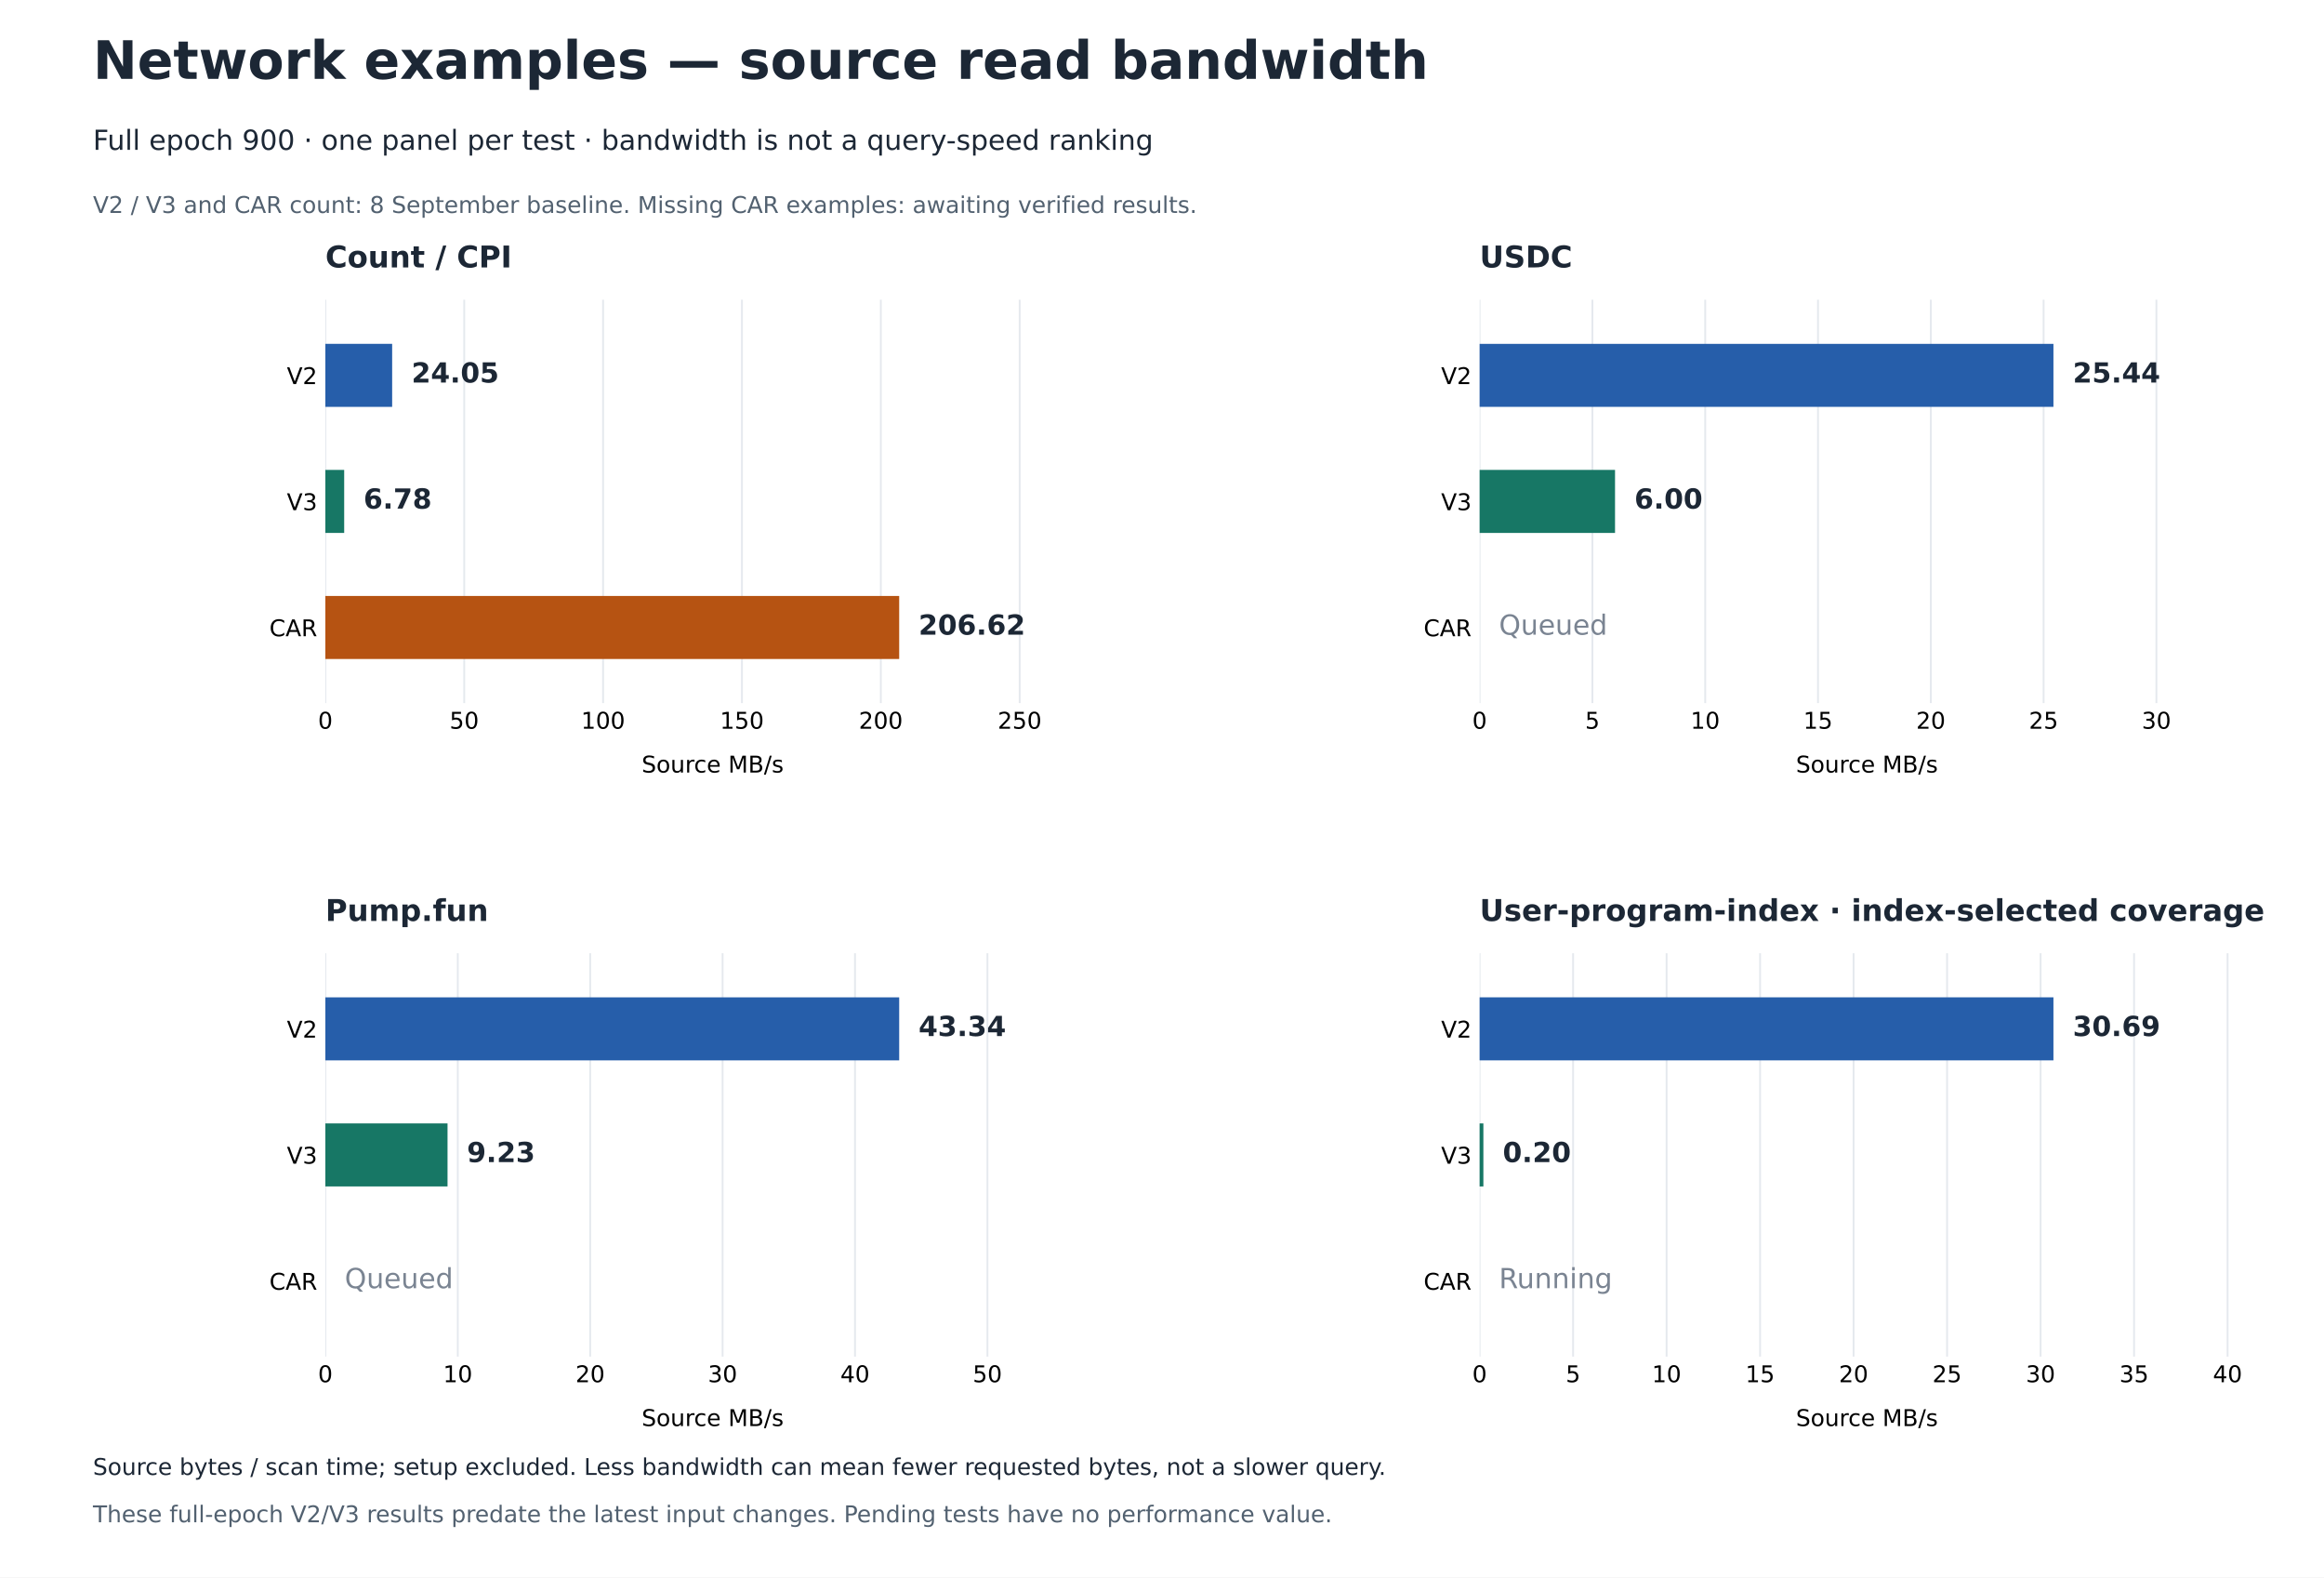
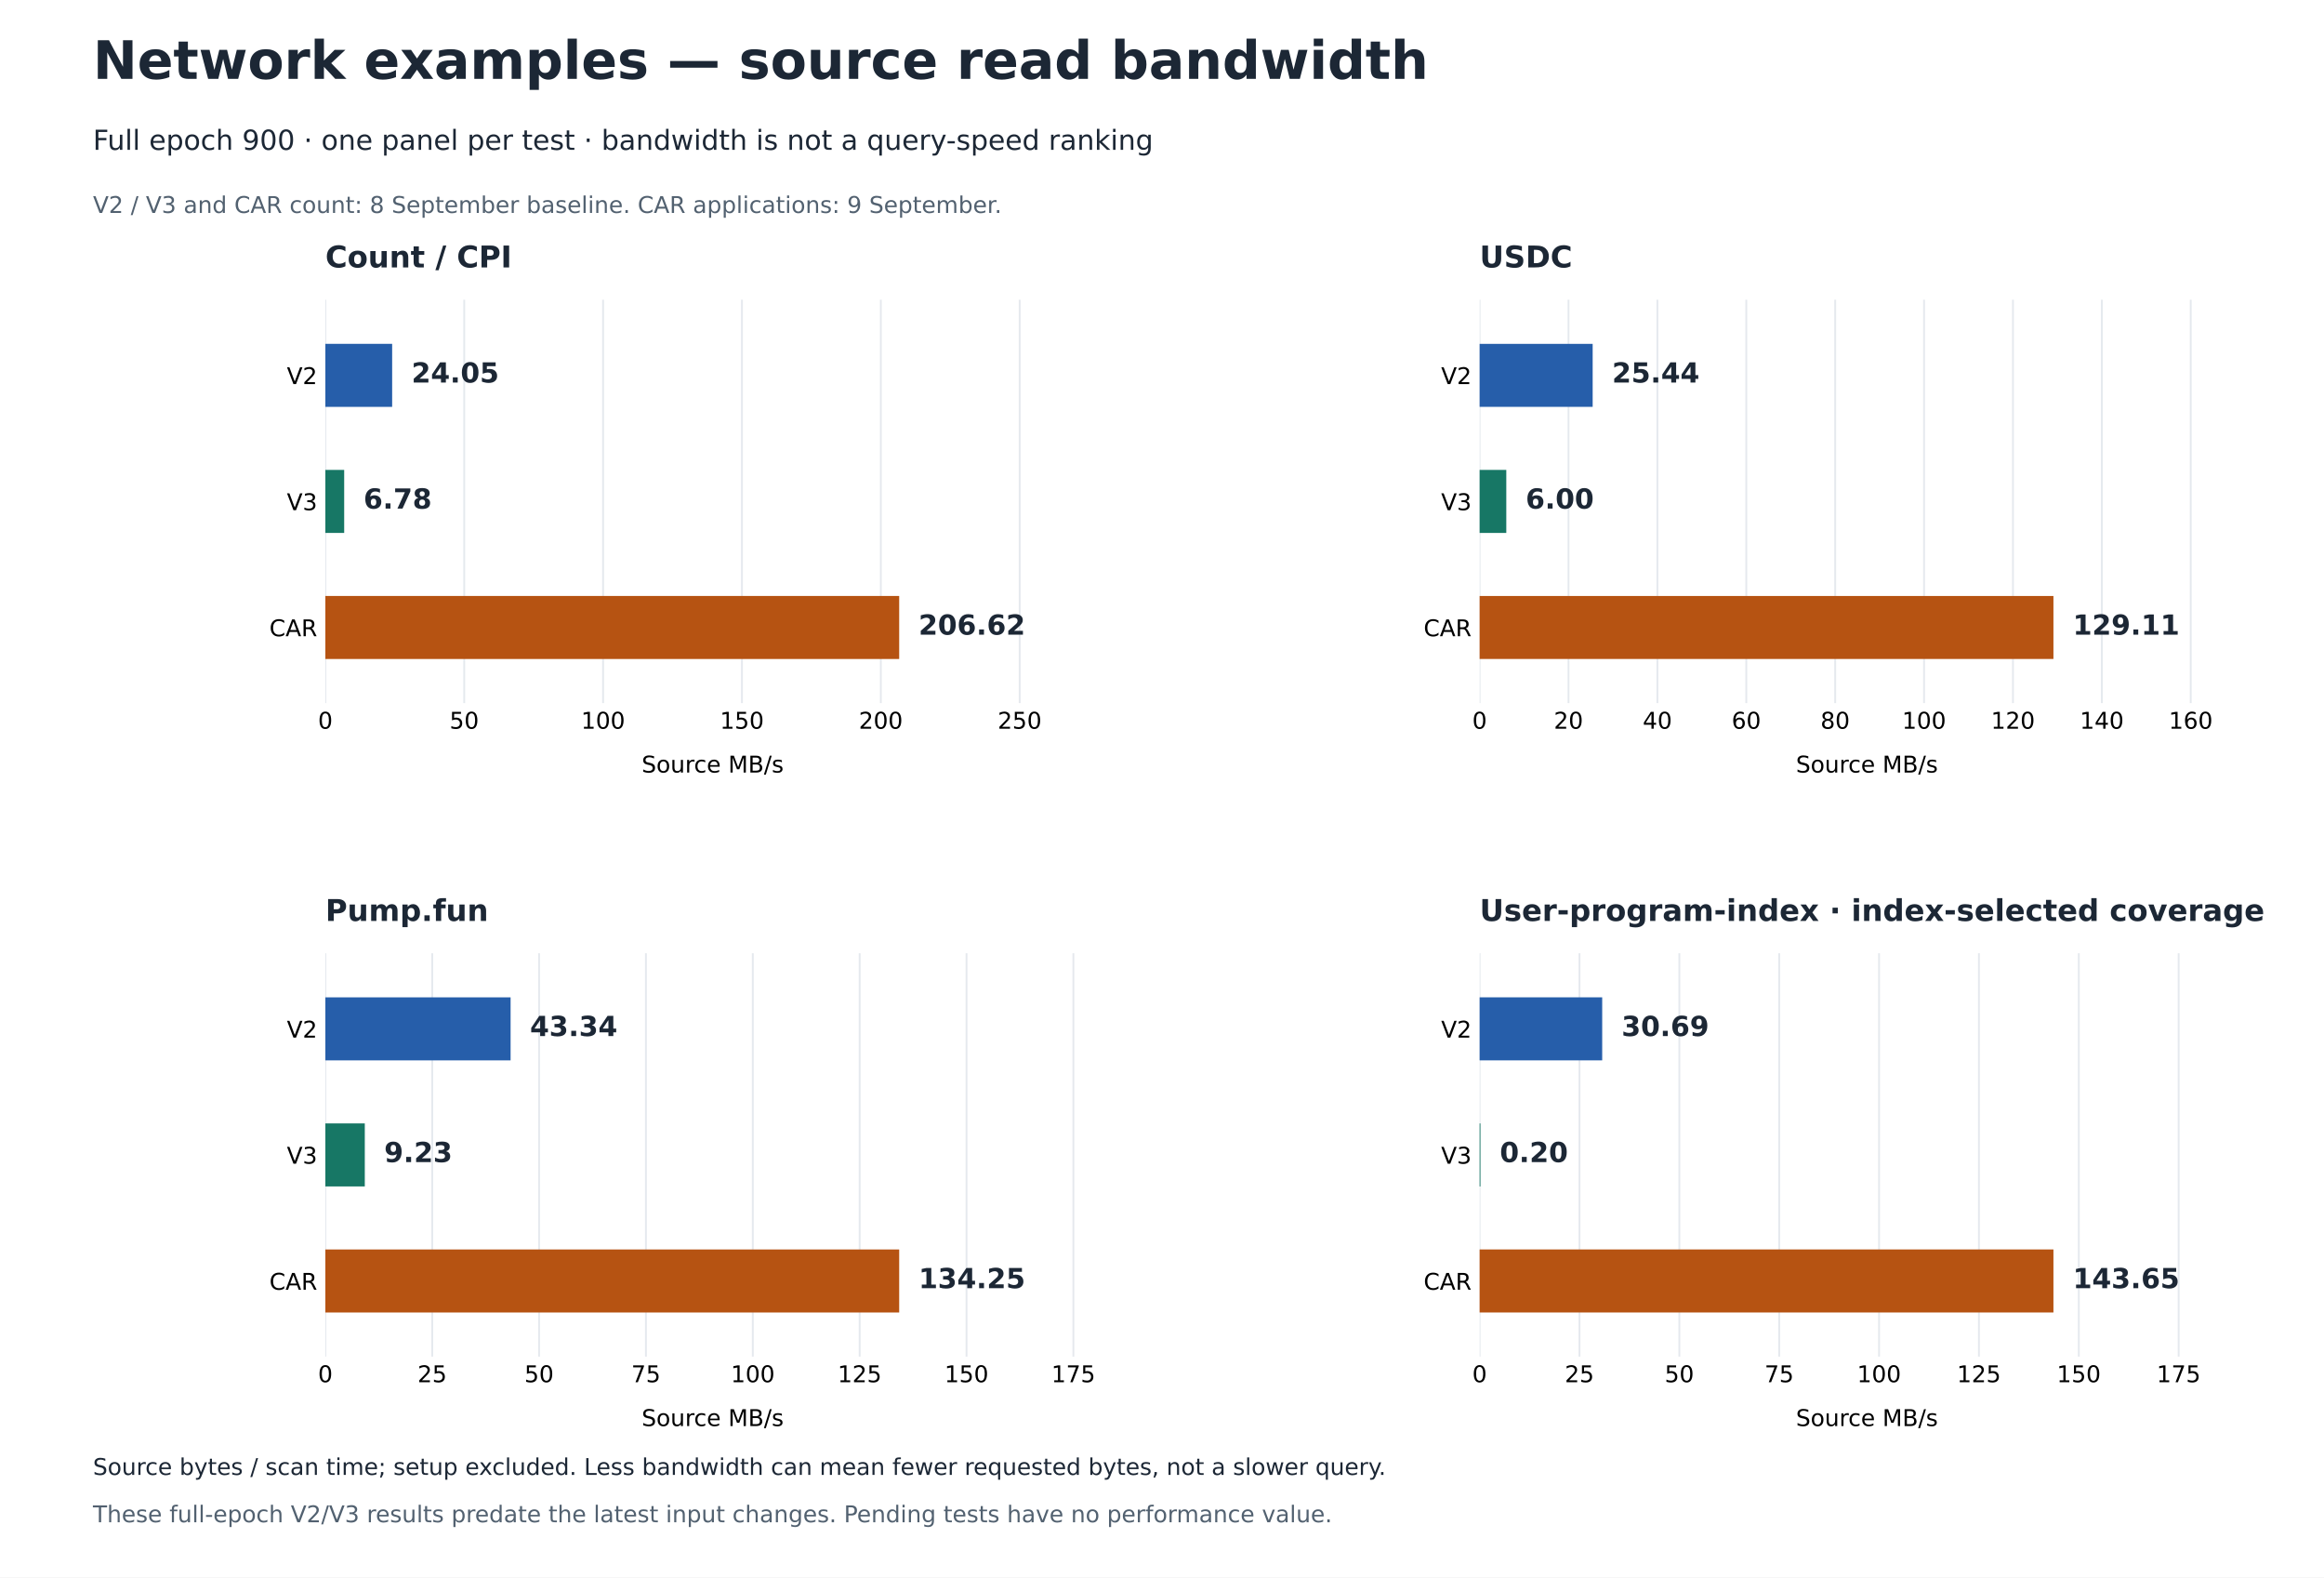
<svg xmlns="http://www.w3.org/2000/svg" width="1008pt" height="684pt" viewBox="0 0 1008 684" version="1.1">
  <defs>
    <style type="text/css">*{stroke-linejoin: round; stroke-linecap: butt}</style>
  </defs>
  <g id="figure_1">
    <g id="patch_1">
      <path d="M 0 684 L 1008 684 L 1008 0 L 0 0 z " style="fill: #ffffff" />
    </g>
    <g id="axes_1">
      <g id="patch_2">
        <path d="M 141.12 304.876 L 477.12 304.876 L 477.12 129.96 L 141.12 129.96 z " style="fill: #ffffff" />
      </g>
      <g id="matplotlib.axis_1">
        <g id="xtick_1">
          <g id="line2d_1">
-             <path d="M 141.12 304.876 L 141.12 129.96 " clip-path="url(#p0c71d92b12)" style="fill: none; stroke: #e5e9ee; stroke-width: 0.8; stroke-linecap: square" />
+             <path d="M 141.12 304.876 L 141.12 129.96 " clip-path="url(#p32c0f74245)" style="fill: none; stroke: #e5e9ee; stroke-width: 0.8; stroke-linecap: square" />
          </g>
          <g id="line2d_2" />
          <g id="text_1">
            <text style="font-size: 10px; font-family: 'DejaVu Sans'; text-anchor: middle" x="141.12" y="315.974" transform="rotate(-0 141.12 315.9737)">0</text>
          </g>
        </g>
        <g id="xtick_2">
          <g id="line2d_3">
-             <path d="M 201.35 304.876 L 201.35 129.96 " clip-path="url(#p0c71d92b12)" style="fill: none; stroke: #e5e9ee; stroke-width: 0.8; stroke-linecap: square" />
+             <path d="M 201.35 304.876 L 201.35 129.96 " clip-path="url(#p32c0f74245)" style="fill: none; stroke: #e5e9ee; stroke-width: 0.8; stroke-linecap: square" />
          </g>
          <g id="line2d_4" />
          <g id="text_2">
            <text style="font-size: 10px; font-family: 'DejaVu Sans'; text-anchor: middle" x="201.35" y="315.974" transform="rotate(-0 201.35 315.9737)">50</text>
          </g>
        </g>
        <g id="xtick_3">
          <g id="line2d_5">
-             <path d="M 261.58 304.876 L 261.58 129.96 " clip-path="url(#p0c71d92b12)" style="fill: none; stroke: #e5e9ee; stroke-width: 0.8; stroke-linecap: square" />
+             <path d="M 261.58 304.876 L 261.58 129.96 " clip-path="url(#p32c0f74245)" style="fill: none; stroke: #e5e9ee; stroke-width: 0.8; stroke-linecap: square" />
          </g>
          <g id="line2d_6" />
          <g id="text_3">
            <text style="font-size: 10px; font-family: 'DejaVu Sans'; text-anchor: middle" x="261.58" y="315.974" transform="rotate(-0 261.5799 315.9737)">100</text>
          </g>
        </g>
        <g id="xtick_4">
          <g id="line2d_7">
-             <path d="M 321.81 304.876 L 321.81 129.96 " clip-path="url(#p0c71d92b12)" style="fill: none; stroke: #e5e9ee; stroke-width: 0.8; stroke-linecap: square" />
+             <path d="M 321.81 304.876 L 321.81 129.96 " clip-path="url(#p32c0f74245)" style="fill: none; stroke: #e5e9ee; stroke-width: 0.8; stroke-linecap: square" />
          </g>
          <g id="line2d_8" />
          <g id="text_4">
            <text style="font-size: 10px; font-family: 'DejaVu Sans'; text-anchor: middle" x="321.81" y="315.974" transform="rotate(-0 321.8099 315.9737)">150</text>
          </g>
        </g>
        <g id="xtick_5">
          <g id="line2d_9">
-             <path d="M 382.04 304.876 L 382.04 129.96 " clip-path="url(#p0c71d92b12)" style="fill: none; stroke: #e5e9ee; stroke-width: 0.8; stroke-linecap: square" />
+             <path d="M 382.04 304.876 L 382.04 129.96 " clip-path="url(#p32c0f74245)" style="fill: none; stroke: #e5e9ee; stroke-width: 0.8; stroke-linecap: square" />
          </g>
          <g id="line2d_10" />
          <g id="text_5">
            <text style="font-size: 10px; font-family: 'DejaVu Sans'; text-anchor: middle" x="382.04" y="315.974" transform="rotate(-0 382.0399 315.9737)">200</text>
          </g>
        </g>
        <g id="xtick_6">
          <g id="line2d_11">
-             <path d="M 442.27 304.876 L 442.27 129.96 " clip-path="url(#p0c71d92b12)" style="fill: none; stroke: #e5e9ee; stroke-width: 0.8; stroke-linecap: square" />
+             <path d="M 442.27 304.876 L 442.27 129.96 " clip-path="url(#p32c0f74245)" style="fill: none; stroke: #e5e9ee; stroke-width: 0.8; stroke-linecap: square" />
          </g>
          <g id="line2d_12" />
          <g id="text_6">
            <text style="font-size: 10px; font-family: 'DejaVu Sans'; text-anchor: middle" x="442.27" y="315.974" transform="rotate(-0 442.2699 315.9737)">250</text>
          </g>
        </g>
        <g id="text_7">
          <text style="font-size: 10px; font-family: 'DejaVu Sans'; text-anchor: middle" x="309.12" y="334.974" transform="rotate(-0 309.12 334.9737)">Source MB/s</text>
        </g>
      </g>
      <g id="matplotlib.axis_2">
        <g id="ytick_1">
          <g id="line2d_13" />
          <g id="text_8">
            <text style="font-size: 10px; font-family: 'DejaVu Sans'; text-anchor: end" x="137.62" y="166.556" transform="rotate(-0 137.62 166.5556)">V2</text>
          </g>
        </g>
        <g id="ytick_2">
          <g id="line2d_14" />
          <g id="text_9">
            <text style="font-size: 10px; font-family: 'DejaVu Sans'; text-anchor: end" x="137.62" y="221.217" transform="rotate(-0 137.62 221.2168)">V3</text>
          </g>
        </g>
        <g id="ytick_3">
          <g id="line2d_15" />
          <g id="text_10">
            <text style="font-size: 10px; font-family: 'DejaVu Sans'; text-anchor: end" x="137.62" y="275.878" transform="rotate(-0 137.62 275.8781)">CAR</text>
          </g>
        </g>
      </g>
      <g id="patch_3">
-         <path d="M 141.12 149.091 L 170.092 149.091 L 170.092 176.422 L 141.12 176.422 z " clip-path="url(#p0c71d92b12)" style="fill: #265eaa" />
+         <path d="M 141.12 149.091 L 170.092 149.091 L 170.092 176.422 L 141.12 176.422 z " clip-path="url(#p32c0f74245)" style="fill: #265eaa" />
      </g>
      <g id="patch_4">
-         <path d="M 141.12 203.753 L 149.285 203.753 L 149.285 231.083 L 141.12 231.083 z " clip-path="url(#p0c71d92b12)" style="fill: #177765" />
+         <path d="M 141.12 203.753 L 149.285 203.753 L 149.285 231.083 L 141.12 231.083 z " clip-path="url(#p32c0f74245)" style="fill: #177765" />
      </g>
      <g id="patch_5">
-         <path d="M 141.12 258.414 L 390.009 258.414 L 390.009 285.745 L 141.12 285.745 z " clip-path="url(#p0c71d92b12)" style="fill: #b65312" />
+         <path d="M 141.12 258.414 L 390.009 258.414 L 390.009 285.745 L 141.12 285.745 z " clip-path="url(#p32c0f74245)" style="fill: #b65312" />
      </g>
      <g id="text_11">
        <text style="font-weight: 700; font-size: 12px; font-family: 'DejaVu Sans'; text-anchor: start; fill: #1c2735" x="178.492" y="165.874" transform="rotate(-0 178.4918 165.8739)">24.05</text>
      </g>
      <g id="text_12">
        <text style="font-weight: 700; font-size: 12px; font-family: 'DejaVu Sans'; text-anchor: start; fill: #1c2735" x="157.685" y="220.535" transform="rotate(-0 157.6852 220.5352)">6.78</text>
      </g>
      <g id="text_13">
        <text style="font-weight: 700; font-size: 12px; font-family: 'DejaVu Sans'; text-anchor: start; fill: #1c2735" x="398.409" y="275.196" transform="rotate(-0 398.4089 275.1965)">206.62</text>
      </g>
      <g id="text_14">
        <text style="font-weight: 700; font-size: 13px; font-family: 'DejaVu Sans'; text-anchor: start; fill: #1c2735" x="141.12" y="115.96" transform="rotate(-0 141.12 115.96)">Count / CPI</text>
      </g>
    </g>
    <g id="axes_2">
      <g id="patch_6">
        <path d="M 641.76 304.876 L 977.76 304.876 L 977.76 129.96 L 641.76 129.96 z " style="fill: #ffffff" />
      </g>
      <g id="matplotlib.axis_3">
        <g id="xtick_7">
          <g id="line2d_16">
-             <path d="M 641.76 304.876 L 641.76 129.96 " clip-path="url(#pfc1b22f79a)" style="fill: none; stroke: #e5e9ee; stroke-width: 0.8; stroke-linecap: square" />
+             <path d="M 641.76 304.876 L 641.76 129.96 " clip-path="url(#p46b7b8fb9c)" style="fill: none; stroke: #e5e9ee; stroke-width: 0.8; stroke-linecap: square" />
          </g>
          <g id="line2d_17" />
          <g id="text_15">
            <text style="font-size: 10px; font-family: 'DejaVu Sans'; text-anchor: middle" x="641.76" y="315.974" transform="rotate(-0 641.76 315.9737)">0</text>
          </g>
        </g>
        <g id="xtick_8">
          <g id="line2d_18">
-             <path d="M 690.685 304.876 L 690.685 129.96 " clip-path="url(#pfc1b22f79a)" style="fill: none; stroke: #e5e9ee; stroke-width: 0.8; stroke-linecap: square" />
+             <path d="M 680.315 304.876 L 680.315 129.96 " clip-path="url(#p46b7b8fb9c)" style="fill: none; stroke: #e5e9ee; stroke-width: 0.8; stroke-linecap: square" />
          </g>
          <g id="line2d_19" />
          <g id="text_16">
-             <text style="font-size: 10px; font-family: 'DejaVu Sans'; text-anchor: middle" x="690.685" y="315.974" transform="rotate(-0 690.6847 315.9737)">5</text>
+             <text style="font-size: 10px; font-family: 'DejaVu Sans'; text-anchor: middle" x="680.315" y="315.974" transform="rotate(-0 680.3149 315.9737)">20</text>
          </g>
        </g>
        <g id="xtick_9">
          <g id="line2d_20">
-             <path d="M 739.609 304.876 L 739.609 129.96 " clip-path="url(#pfc1b22f79a)" style="fill: none; stroke: #e5e9ee; stroke-width: 0.8; stroke-linecap: square" />
+             <path d="M 718.87 304.876 L 718.87 129.96 " clip-path="url(#p46b7b8fb9c)" style="fill: none; stroke: #e5e9ee; stroke-width: 0.8; stroke-linecap: square" />
          </g>
          <g id="line2d_21" />
          <g id="text_17">
-             <text style="font-size: 10px; font-family: 'DejaVu Sans'; text-anchor: middle" x="739.609" y="315.974" transform="rotate(-0 739.6094 315.9737)">10</text>
+             <text style="font-size: 10px; font-family: 'DejaVu Sans'; text-anchor: middle" x="718.87" y="315.974" transform="rotate(-0 718.8699 315.9737)">40</text>
          </g>
        </g>
        <g id="xtick_10">
          <g id="line2d_22">
-             <path d="M 788.534 304.876 L 788.534 129.96 " clip-path="url(#pfc1b22f79a)" style="fill: none; stroke: #e5e9ee; stroke-width: 0.8; stroke-linecap: square" />
+             <path d="M 757.425 304.876 L 757.425 129.96 " clip-path="url(#p46b7b8fb9c)" style="fill: none; stroke: #e5e9ee; stroke-width: 0.8; stroke-linecap: square" />
          </g>
          <g id="line2d_23" />
          <g id="text_18">
-             <text style="font-size: 10px; font-family: 'DejaVu Sans'; text-anchor: middle" x="788.534" y="315.974" transform="rotate(-0 788.5341 315.9737)">15</text>
+             <text style="font-size: 10px; font-family: 'DejaVu Sans'; text-anchor: middle" x="757.425" y="315.974" transform="rotate(-0 757.4248 315.9737)">60</text>
          </g>
        </g>
        <g id="xtick_11">
          <g id="line2d_24">
-             <path d="M 837.459 304.876 L 837.459 129.96 " clip-path="url(#pfc1b22f79a)" style="fill: none; stroke: #e5e9ee; stroke-width: 0.8; stroke-linecap: square" />
+             <path d="M 795.98 304.876 L 795.98 129.96 " clip-path="url(#p46b7b8fb9c)" style="fill: none; stroke: #e5e9ee; stroke-width: 0.8; stroke-linecap: square" />
          </g>
          <g id="line2d_25" />
          <g id="text_19">
-             <text style="font-size: 10px; font-family: 'DejaVu Sans'; text-anchor: middle" x="837.459" y="315.974" transform="rotate(-0 837.4588 315.9737)">20</text>
+             <text style="font-size: 10px; font-family: 'DejaVu Sans'; text-anchor: middle" x="795.98" y="315.974" transform="rotate(-0 795.9798 315.9737)">80</text>
          </g>
        </g>
        <g id="xtick_12">
          <g id="line2d_26">
-             <path d="M 886.383 304.876 L 886.383 129.96 " clip-path="url(#pfc1b22f79a)" style="fill: none; stroke: #e5e9ee; stroke-width: 0.8; stroke-linecap: square" />
+             <path d="M 834.535 304.876 L 834.535 129.96 " clip-path="url(#p46b7b8fb9c)" style="fill: none; stroke: #e5e9ee; stroke-width: 0.8; stroke-linecap: square" />
          </g>
          <g id="line2d_27" />
          <g id="text_20">
-             <text style="font-size: 10px; font-family: 'DejaVu Sans'; text-anchor: middle" x="886.383" y="315.974" transform="rotate(-0 886.3834 315.9737)">25</text>
+             <text style="font-size: 10px; font-family: 'DejaVu Sans'; text-anchor: middle" x="834.535" y="315.974" transform="rotate(-0 834.5347 315.9737)">100</text>
          </g>
        </g>
        <g id="xtick_13">
          <g id="line2d_28">
-             <path d="M 935.308 304.876 L 935.308 129.96 " clip-path="url(#pfc1b22f79a)" style="fill: none; stroke: #e5e9ee; stroke-width: 0.8; stroke-linecap: square" />
+             <path d="M 873.09 304.876 L 873.09 129.96 " clip-path="url(#p46b7b8fb9c)" style="fill: none; stroke: #e5e9ee; stroke-width: 0.8; stroke-linecap: square" />
          </g>
          <g id="line2d_29" />
          <g id="text_21">
-             <text style="font-size: 10px; font-family: 'DejaVu Sans'; text-anchor: middle" x="935.308" y="315.974" transform="rotate(-0 935.3081 315.9737)">30</text>
-           </g>
-         </g>
-         <g id="text_22">
+             <text style="font-size: 10px; font-family: 'DejaVu Sans'; text-anchor: middle" x="873.09" y="315.974" transform="rotate(-0 873.0897 315.9737)">120</text>
+           </g>
+         </g>
+         <g id="xtick_14">
+           <g id="line2d_30">
+             <path d="M 911.645 304.876 L 911.645 129.96 " clip-path="url(#p46b7b8fb9c)" style="fill: none; stroke: #e5e9ee; stroke-width: 0.8; stroke-linecap: square" />
+           </g>
+           <g id="line2d_31" />
+           <g id="text_22">
+             <text style="font-size: 10px; font-family: 'DejaVu Sans'; text-anchor: middle" x="911.645" y="315.974" transform="rotate(-0 911.6446 315.9737)">140</text>
+           </g>
+         </g>
+         <g id="xtick_15">
+           <g id="line2d_32">
+             <path d="M 950.2 304.876 L 950.2 129.96 " clip-path="url(#p46b7b8fb9c)" style="fill: none; stroke: #e5e9ee; stroke-width: 0.8; stroke-linecap: square" />
+           </g>
+           <g id="line2d_33" />
+           <g id="text_23">
+             <text style="font-size: 10px; font-family: 'DejaVu Sans'; text-anchor: middle" x="950.2" y="315.974" transform="rotate(-0 950.1995 315.9737)">160</text>
+           </g>
+         </g>
+         <g id="text_24">
          <text style="font-size: 10px; font-family: 'DejaVu Sans'; text-anchor: middle" x="809.76" y="334.974" transform="rotate(-0 809.76 334.9737)">Source MB/s</text>
        </g>
      </g>
      <g id="matplotlib.axis_4">
        <g id="ytick_4">
-           <g id="line2d_30" />
-           <g id="text_23">
+           <g id="line2d_34" />
+           <g id="text_25">
            <text style="font-size: 10px; font-family: 'DejaVu Sans'; text-anchor: end" x="638.26" y="166.556" transform="rotate(-0 638.26 166.5556)">V2</text>
          </g>
        </g>
        <g id="ytick_5">
-           <g id="line2d_31" />
-           <g id="text_24">
+           <g id="line2d_35" />
+           <g id="text_26">
            <text style="font-size: 10px; font-family: 'DejaVu Sans'; text-anchor: end" x="638.26" y="221.217" transform="rotate(-0 638.26 221.2168)">V3</text>
          </g>
        </g>
        <g id="ytick_6">
-           <g id="line2d_32" />
-           <g id="text_25">
+           <g id="line2d_36" />
+           <g id="text_27">
            <text style="font-size: 10px; font-family: 'DejaVu Sans'; text-anchor: end" x="638.26" y="275.878" transform="rotate(-0 638.26 275.8781)">CAR</text>
          </g>
        </g>
      </g>
      <g id="patch_7">
-         <path d="M 641.76 149.091 L 890.649 149.091 L 890.649 176.422 L 641.76 176.422 z " clip-path="url(#pfc1b22f79a)" style="fill: #265eaa" />
+         <path d="M 641.76 149.091 L 690.794 149.091 L 690.794 176.422 L 641.76 176.422 z " clip-path="url(#p46b7b8fb9c)" style="fill: #265eaa" />
      </g>
      <g id="patch_8">
-         <path d="M 641.76 203.753 L 700.495 203.753 L 700.495 231.083 L 641.76 231.083 z " clip-path="url(#pfc1b22f79a)" style="fill: #177765" />
-       </g>
-       <g id="text_26">
-         <text style="font-weight: 700; font-size: 12px; font-family: 'DejaVu Sans'; text-anchor: start; fill: #1c2735" x="899.049" y="165.874" transform="rotate(-0 899.0489 165.8739)">25.44</text>
-       </g>
-       <g id="text_27">
-         <text style="font-weight: 700; font-size: 12px; font-family: 'DejaVu Sans'; text-anchor: start; fill: #1c2735" x="708.895" y="220.535" transform="rotate(-0 708.895 220.5352)">6.00</text>
+         <path d="M 641.76 203.753 L 653.331 203.753 L 653.331 231.083 L 641.76 231.083 z " clip-path="url(#p46b7b8fb9c)" style="fill: #177765" />
+       </g>
+       <g id="patch_9">
+         <path d="M 641.76 258.414 L 890.649 258.414 L 890.649 285.745 L 641.76 285.745 z " clip-path="url(#p46b7b8fb9c)" style="fill: #b65312" />
      </g>
      <g id="text_28">
-         <text style="font-size: 12px; font-family: 'DejaVu Sans'; text-anchor: start; fill: #7a8492" x="650.16" y="275.197" transform="rotate(-0 650.16 275.1969)">Queued</text>
+         <text style="font-weight: 700; font-size: 12px; font-family: 'DejaVu Sans'; text-anchor: start; fill: #1c2735" x="699.194" y="165.874" transform="rotate(-0 699.194 165.8739)">25.44</text>
      </g>
      <g id="text_29">
+         <text style="font-weight: 700; font-size: 12px; font-family: 'DejaVu Sans'; text-anchor: start; fill: #1c2735" x="661.731" y="220.535" transform="rotate(-0 661.7315 220.5352)">6.00</text>
+       </g>
+       <g id="text_30">
+         <text style="font-weight: 700; font-size: 12px; font-family: 'DejaVu Sans'; text-anchor: start; fill: #1c2735" x="899.049" y="275.196" transform="rotate(-0 899.0489 275.1965)">129.11</text>
+       </g>
+       <g id="text_31">
        <text style="font-weight: 700; font-size: 13px; font-family: 'DejaVu Sans'; text-anchor: start; fill: #1c2735" x="641.76" y="115.96" transform="rotate(-0 641.76 115.96)">USDC</text>
      </g>
    </g>
    <g id="axes_3">
-       <g id="patch_9">
+       <g id="patch_10">
        <path d="M 141.12 588.24 L 477.12 588.24 L 477.12 413.324 L 141.12 413.324 z " style="fill: #ffffff" />
      </g>
      <g id="matplotlib.axis_5">
-         <g id="xtick_14">
-           <g id="line2d_33">
-             <path d="M 141.12 588.24 L 141.12 413.324 " clip-path="url(#p91bb1b1f4f)" style="fill: none; stroke: #e5e9ee; stroke-width: 0.8; stroke-linecap: square" />
-           </g>
-           <g id="line2d_34" />
-           <g id="text_30">
-             <text style="font-size: 10px; font-family: 'DejaVu Sans'; text-anchor: middle" x="141.12" y="599.338" transform="rotate(-0 141.12 599.3377)">0</text>
-           </g>
-         </g>
-         <g id="xtick_15">
-           <g id="line2d_35">
-             <path d="M 198.552 588.24 L 198.552 413.324 " clip-path="url(#p91bb1b1f4f)" style="fill: none; stroke: #e5e9ee; stroke-width: 0.8; stroke-linecap: square" />
-           </g>
-           <g id="line2d_36" />
-           <g id="text_31">
-             <text style="font-size: 10px; font-family: 'DejaVu Sans'; text-anchor: middle" x="198.552" y="599.338" transform="rotate(-0 198.5524 599.3377)">10</text>
-           </g>
-         </g>
        <g id="xtick_16">
          <g id="line2d_37">
-             <path d="M 255.985 588.24 L 255.985 413.324 " clip-path="url(#p91bb1b1f4f)" style="fill: none; stroke: #e5e9ee; stroke-width: 0.8; stroke-linecap: square" />
+             <path d="M 141.12 588.24 L 141.12 413.324 " clip-path="url(#p53b8bf6f06)" style="fill: none; stroke: #e5e9ee; stroke-width: 0.8; stroke-linecap: square" />
          </g>
          <g id="line2d_38" />
          <g id="text_32">
-             <text style="font-size: 10px; font-family: 'DejaVu Sans'; text-anchor: middle" x="255.985" y="599.338" transform="rotate(-0 255.9848 599.3377)">20</text>
+             <text style="font-size: 10px; font-family: 'DejaVu Sans'; text-anchor: middle" x="141.12" y="599.338" transform="rotate(-0 141.12 599.3377)">0</text>
          </g>
        </g>
        <g id="xtick_17">
          <g id="line2d_39">
-             <path d="M 313.417 588.24 L 313.417 413.324 " clip-path="url(#p91bb1b1f4f)" style="fill: none; stroke: #e5e9ee; stroke-width: 0.8; stroke-linecap: square" />
+             <path d="M 187.469 588.24 L 187.469 413.324 " clip-path="url(#p53b8bf6f06)" style="fill: none; stroke: #e5e9ee; stroke-width: 0.8; stroke-linecap: square" />
          </g>
          <g id="line2d_40" />
          <g id="text_33">
-             <text style="font-size: 10px; font-family: 'DejaVu Sans'; text-anchor: middle" x="313.417" y="599.338" transform="rotate(-0 313.4172 599.3377)">30</text>
+             <text style="font-size: 10px; font-family: 'DejaVu Sans'; text-anchor: middle" x="187.469" y="599.338" transform="rotate(-0 187.4691 599.3377)">25</text>
          </g>
        </g>
        <g id="xtick_18">
          <g id="line2d_41">
-             <path d="M 370.85 588.24 L 370.85 413.324 " clip-path="url(#p91bb1b1f4f)" style="fill: none; stroke: #e5e9ee; stroke-width: 0.8; stroke-linecap: square" />
+             <path d="M 233.818 588.24 L 233.818 413.324 " clip-path="url(#p53b8bf6f06)" style="fill: none; stroke: #e5e9ee; stroke-width: 0.8; stroke-linecap: square" />
          </g>
          <g id="line2d_42" />
          <g id="text_34">
-             <text style="font-size: 10px; font-family: 'DejaVu Sans'; text-anchor: middle" x="370.85" y="599.338" transform="rotate(-0 370.8495 599.3377)">40</text>
+             <text style="font-size: 10px; font-family: 'DejaVu Sans'; text-anchor: middle" x="233.818" y="599.338" transform="rotate(-0 233.8181 599.3377)">50</text>
          </g>
        </g>
        <g id="xtick_19">
          <g id="line2d_43">
-             <path d="M 428.282 588.24 L 428.282 413.324 " clip-path="url(#p91bb1b1f4f)" style="fill: none; stroke: #e5e9ee; stroke-width: 0.8; stroke-linecap: square" />
+             <path d="M 280.167 588.24 L 280.167 413.324 " clip-path="url(#p53b8bf6f06)" style="fill: none; stroke: #e5e9ee; stroke-width: 0.8; stroke-linecap: square" />
          </g>
          <g id="line2d_44" />
          <g id="text_35">
-             <text style="font-size: 10px; font-family: 'DejaVu Sans'; text-anchor: middle" x="428.282" y="599.338" transform="rotate(-0 428.2819 599.3377)">50</text>
-           </g>
-         </g>
-         <g id="text_36">
+             <text style="font-size: 10px; font-family: 'DejaVu Sans'; text-anchor: middle" x="280.167" y="599.338" transform="rotate(-0 280.1672 599.3377)">75</text>
+           </g>
+         </g>
+         <g id="xtick_20">
+           <g id="line2d_45">
+             <path d="M 326.516 588.24 L 326.516 413.324 " clip-path="url(#p53b8bf6f06)" style="fill: none; stroke: #e5e9ee; stroke-width: 0.8; stroke-linecap: square" />
+           </g>
+           <g id="line2d_46" />
+           <g id="text_36">
+             <text style="font-size: 10px; font-family: 'DejaVu Sans'; text-anchor: middle" x="326.516" y="599.338" transform="rotate(-0 326.5163 599.3377)">100</text>
+           </g>
+         </g>
+         <g id="xtick_21">
+           <g id="line2d_47">
+             <path d="M 372.865 588.24 L 372.865 413.324 " clip-path="url(#p53b8bf6f06)" style="fill: none; stroke: #e5e9ee; stroke-width: 0.8; stroke-linecap: square" />
+           </g>
+           <g id="line2d_48" />
+           <g id="text_37">
+             <text style="font-size: 10px; font-family: 'DejaVu Sans'; text-anchor: middle" x="372.865" y="599.338" transform="rotate(-0 372.8654 599.3377)">125</text>
+           </g>
+         </g>
+         <g id="xtick_22">
+           <g id="line2d_49">
+             <path d="M 419.214 588.24 L 419.214 413.324 " clip-path="url(#p53b8bf6f06)" style="fill: none; stroke: #e5e9ee; stroke-width: 0.8; stroke-linecap: square" />
+           </g>
+           <g id="line2d_50" />
+           <g id="text_38">
+             <text style="font-size: 10px; font-family: 'DejaVu Sans'; text-anchor: middle" x="419.214" y="599.338" transform="rotate(-0 419.2144 599.3377)">150</text>
+           </g>
+         </g>
+         <g id="xtick_23">
+           <g id="line2d_51">
+             <path d="M 465.564 588.24 L 465.564 413.324 " clip-path="url(#p53b8bf6f06)" style="fill: none; stroke: #e5e9ee; stroke-width: 0.8; stroke-linecap: square" />
+           </g>
+           <g id="line2d_52" />
+           <g id="text_39">
+             <text style="font-size: 10px; font-family: 'DejaVu Sans'; text-anchor: middle" x="465.564" y="599.338" transform="rotate(-0 465.5635 599.3377)">175</text>
+           </g>
+         </g>
+         <g id="text_40">
          <text style="font-size: 10px; font-family: 'DejaVu Sans'; text-anchor: middle" x="309.12" y="618.338" transform="rotate(-0 309.12 618.3377)">Source MB/s</text>
        </g>
      </g>
      <g id="matplotlib.axis_6">
        <g id="ytick_7">
-           <g id="line2d_45" />
-           <g id="text_37">
+           <g id="line2d_53" />
+           <g id="text_41">
            <text style="font-size: 10px; font-family: 'DejaVu Sans'; text-anchor: end" x="137.62" y="449.92" transform="rotate(-0 137.62 449.9196)">V2</text>
          </g>
        </g>
        <g id="ytick_8">
-           <g id="line2d_46" />
-           <g id="text_38">
+           <g id="line2d_54" />
+           <g id="text_42">
            <text style="font-size: 10px; font-family: 'DejaVu Sans'; text-anchor: end" x="137.62" y="504.581" transform="rotate(-0 137.62 504.5808)">V3</text>
          </g>
        </g>
        <g id="ytick_9">
-           <g id="line2d_47" />
-           <g id="text_39">
+           <g id="line2d_55" />
+           <g id="text_43">
            <text style="font-size: 10px; font-family: 'DejaVu Sans'; text-anchor: end" x="137.62" y="559.242" transform="rotate(-0 137.62 559.2421)">CAR</text>
          </g>
        </g>
      </g>
-       <g id="patch_10">
-         <path d="M 141.12 432.455 L 390.009 432.455 L 390.009 459.786 L 141.12 459.786 z " clip-path="url(#p91bb1b1f4f)" style="fill: #265eaa" />
-       </g>
      <g id="patch_11">
-         <path d="M 141.12 487.117 L 194.11 487.117 L 194.11 514.447 L 141.12 514.447 z " clip-path="url(#p91bb1b1f4f)" style="fill: #177765" />
-       </g>
-       <g id="text_40">
-         <text style="font-weight: 700; font-size: 12px; font-family: 'DejaVu Sans'; text-anchor: start; fill: #1c2735" x="398.409" y="449.238" transform="rotate(-0 398.4089 449.2379)">43.34</text>
-       </g>
-       <g id="text_41">
-         <text style="font-weight: 700; font-size: 12px; font-family: 'DejaVu Sans'; text-anchor: start; fill: #1c2735" x="202.51" y="503.899" transform="rotate(-0 202.5096 503.8992)">9.23</text>
-       </g>
-       <g id="text_42">
-         <text style="font-size: 12px; font-family: 'DejaVu Sans'; text-anchor: start; fill: #7a8492" x="149.52" y="558.561" transform="rotate(-0 149.52 558.5609)">Queued</text>
-       </g>
-       <g id="text_43">
+         <path d="M 141.12 432.455 L 221.463 432.455 L 221.463 459.786 L 141.12 459.786 z " clip-path="url(#p53b8bf6f06)" style="fill: #265eaa" />
+       </g>
+       <g id="patch_12">
+         <path d="M 141.12 487.117 L 158.225 487.117 L 158.225 514.447 L 141.12 514.447 z " clip-path="url(#p53b8bf6f06)" style="fill: #177765" />
+       </g>
+       <g id="patch_13">
+         <path d="M 141.12 541.778 L 390.009 541.778 L 390.009 569.109 L 141.12 569.109 z " clip-path="url(#p53b8bf6f06)" style="fill: #b65312" />
+       </g>
+       <g id="text_44">
+         <text style="font-weight: 700; font-size: 12px; font-family: 'DejaVu Sans'; text-anchor: start; fill: #1c2735" x="229.863" y="449.238" transform="rotate(-0 229.8633 449.2379)">43.34</text>
+       </g>
+       <g id="text_45">
+         <text style="font-weight: 700; font-size: 12px; font-family: 'DejaVu Sans'; text-anchor: start; fill: #1c2735" x="166.625" y="503.899" transform="rotate(-0 166.6255 503.8992)">9.23</text>
+       </g>
+       <g id="text_46">
+         <text style="font-weight: 700; font-size: 12px; font-family: 'DejaVu Sans'; text-anchor: start; fill: #1c2735" x="398.409" y="558.56" transform="rotate(-0 398.4089 558.5604)">134.25</text>
+       </g>
+       <g id="text_47">
        <text style="font-weight: 700; font-size: 13px; font-family: 'DejaVu Sans'; text-anchor: start; fill: #1c2735" x="141.12" y="399.324" transform="rotate(-0 141.12 399.324)">Pump.fun</text>
      </g>
    </g>
    <g id="axes_4">
-       <g id="patch_12">
+       <g id="patch_14">
        <path d="M 641.76 588.24 L 977.76 588.24 L 977.76 413.324 L 641.76 413.324 z " style="fill: #ffffff" />
      </g>
      <g id="matplotlib.axis_7">
-         <g id="xtick_20">
-           <g id="line2d_48">
-             <path d="M 641.76 588.24 L 641.76 413.324 " clip-path="url(#p87c93ed29d)" style="fill: none; stroke: #e5e9ee; stroke-width: 0.8; stroke-linecap: square" />
-           </g>
-           <g id="line2d_49" />
-           <g id="text_44">
-             <text style="font-size: 10px; font-family: 'DejaVu Sans'; text-anchor: middle" x="641.76" y="599.338" transform="rotate(-0 641.76 599.3377)">0</text>
-           </g>
-         </g>
-         <g id="xtick_21">
-           <g id="line2d_50">
-             <path d="M 682.311 588.24 L 682.311 413.324 " clip-path="url(#p87c93ed29d)" style="fill: none; stroke: #e5e9ee; stroke-width: 0.8; stroke-linecap: square" />
-           </g>
-           <g id="line2d_51" />
-           <g id="text_45">
-             <text style="font-size: 10px; font-family: 'DejaVu Sans'; text-anchor: middle" x="682.311" y="599.338" transform="rotate(-0 682.3115 599.3377)">5</text>
-           </g>
-         </g>
-         <g id="xtick_22">
-           <g id="line2d_52">
-             <path d="M 722.863 588.24 L 722.863 413.324 " clip-path="url(#p87c93ed29d)" style="fill: none; stroke: #e5e9ee; stroke-width: 0.8; stroke-linecap: square" />
-           </g>
-           <g id="line2d_53" />
-           <g id="text_46">
-             <text style="font-size: 10px; font-family: 'DejaVu Sans'; text-anchor: middle" x="722.863" y="599.338" transform="rotate(-0 722.863 599.3377)">10</text>
-           </g>
-         </g>
-         <g id="xtick_23">
-           <g id="line2d_54">
-             <path d="M 763.414 588.24 L 763.414 413.324 " clip-path="url(#p87c93ed29d)" style="fill: none; stroke: #e5e9ee; stroke-width: 0.8; stroke-linecap: square" />
-           </g>
-           <g id="line2d_55" />
-           <g id="text_47">
-             <text style="font-size: 10px; font-family: 'DejaVu Sans'; text-anchor: middle" x="763.414" y="599.338" transform="rotate(-0 763.4145 599.3377)">15</text>
-           </g>
-         </g>
        <g id="xtick_24">
          <g id="line2d_56">
-             <path d="M 803.966 588.24 L 803.966 413.324 " clip-path="url(#p87c93ed29d)" style="fill: none; stroke: #e5e9ee; stroke-width: 0.8; stroke-linecap: square" />
+             <path d="M 641.76 588.24 L 641.76 413.324 " clip-path="url(#p08b99562b4)" style="fill: none; stroke: #e5e9ee; stroke-width: 0.8; stroke-linecap: square" />
          </g>
          <g id="line2d_57" />
          <g id="text_48">
-             <text style="font-size: 10px; font-family: 'DejaVu Sans'; text-anchor: middle" x="803.966" y="599.338" transform="rotate(-0 803.9659 599.3377)">20</text>
+             <text style="font-size: 10px; font-family: 'DejaVu Sans'; text-anchor: middle" x="641.76" y="599.338" transform="rotate(-0 641.76 599.3377)">0</text>
          </g>
        </g>
        <g id="xtick_25">
          <g id="line2d_58">
-             <path d="M 844.517 588.24 L 844.517 413.324 " clip-path="url(#p87c93ed29d)" style="fill: none; stroke: #e5e9ee; stroke-width: 0.8; stroke-linecap: square" />
+             <path d="M 685.074 588.24 L 685.074 413.324 " clip-path="url(#p08b99562b4)" style="fill: none; stroke: #e5e9ee; stroke-width: 0.8; stroke-linecap: square" />
          </g>
          <g id="line2d_59" />
          <g id="text_49">
-             <text style="font-size: 10px; font-family: 'DejaVu Sans'; text-anchor: middle" x="844.517" y="599.338" transform="rotate(-0 844.5174 599.3377)">25</text>
+             <text style="font-size: 10px; font-family: 'DejaVu Sans'; text-anchor: middle" x="685.074" y="599.338" transform="rotate(-0 685.074 599.3377)">25</text>
          </g>
        </g>
        <g id="xtick_26">
          <g id="line2d_60">
-             <path d="M 885.069 588.24 L 885.069 413.324 " clip-path="url(#p87c93ed29d)" style="fill: none; stroke: #e5e9ee; stroke-width: 0.8; stroke-linecap: square" />
+             <path d="M 728.388 588.24 L 728.388 413.324 " clip-path="url(#p08b99562b4)" style="fill: none; stroke: #e5e9ee; stroke-width: 0.8; stroke-linecap: square" />
          </g>
          <g id="line2d_61" />
          <g id="text_50">
-             <text style="font-size: 10px; font-family: 'DejaVu Sans'; text-anchor: middle" x="885.069" y="599.338" transform="rotate(-0 885.0689 599.3377)">30</text>
+             <text style="font-size: 10px; font-family: 'DejaVu Sans'; text-anchor: middle" x="728.388" y="599.338" transform="rotate(-0 728.388 599.3377)">50</text>
          </g>
        </g>
        <g id="xtick_27">
          <g id="line2d_62">
-             <path d="M 925.62 588.24 L 925.62 413.324 " clip-path="url(#p87c93ed29d)" style="fill: none; stroke: #e5e9ee; stroke-width: 0.8; stroke-linecap: square" />
+             <path d="M 771.702 588.24 L 771.702 413.324 " clip-path="url(#p08b99562b4)" style="fill: none; stroke: #e5e9ee; stroke-width: 0.8; stroke-linecap: square" />
          </g>
          <g id="line2d_63" />
          <g id="text_51">
-             <text style="font-size: 10px; font-family: 'DejaVu Sans'; text-anchor: middle" x="925.62" y="599.338" transform="rotate(-0 925.6204 599.3377)">35</text>
+             <text style="font-size: 10px; font-family: 'DejaVu Sans'; text-anchor: middle" x="771.702" y="599.338" transform="rotate(-0 771.7021 599.3377)">75</text>
          </g>
        </g>
        <g id="xtick_28">
          <g id="line2d_64">
-             <path d="M 966.172 588.24 L 966.172 413.324 " clip-path="url(#p87c93ed29d)" style="fill: none; stroke: #e5e9ee; stroke-width: 0.8; stroke-linecap: square" />
+             <path d="M 815.016 588.24 L 815.016 413.324 " clip-path="url(#p08b99562b4)" style="fill: none; stroke: #e5e9ee; stroke-width: 0.8; stroke-linecap: square" />
          </g>
          <g id="line2d_65" />
          <g id="text_52">
-             <text style="font-size: 10px; font-family: 'DejaVu Sans'; text-anchor: middle" x="966.172" y="599.338" transform="rotate(-0 966.1719 599.3377)">40</text>
-           </g>
-         </g>
-         <g id="text_53">
+             <text style="font-size: 10px; font-family: 'DejaVu Sans'; text-anchor: middle" x="815.016" y="599.338" transform="rotate(-0 815.0161 599.3377)">100</text>
+           </g>
+         </g>
+         <g id="xtick_29">
+           <g id="line2d_66">
+             <path d="M 858.33 588.24 L 858.33 413.324 " clip-path="url(#p08b99562b4)" style="fill: none; stroke: #e5e9ee; stroke-width: 0.8; stroke-linecap: square" />
+           </g>
+           <g id="line2d_67" />
+           <g id="text_53">
+             <text style="font-size: 10px; font-family: 'DejaVu Sans'; text-anchor: middle" x="858.33" y="599.338" transform="rotate(-0 858.3301 599.3377)">125</text>
+           </g>
+         </g>
+         <g id="xtick_30">
+           <g id="line2d_68">
+             <path d="M 901.644 588.24 L 901.644 413.324 " clip-path="url(#p08b99562b4)" style="fill: none; stroke: #e5e9ee; stroke-width: 0.8; stroke-linecap: square" />
+           </g>
+           <g id="line2d_69" />
+           <g id="text_54">
+             <text style="font-size: 10px; font-family: 'DejaVu Sans'; text-anchor: middle" x="901.644" y="599.338" transform="rotate(-0 901.6441 599.3377)">150</text>
+           </g>
+         </g>
+         <g id="xtick_31">
+           <g id="line2d_70">
+             <path d="M 944.958 588.24 L 944.958 413.324 " clip-path="url(#p08b99562b4)" style="fill: none; stroke: #e5e9ee; stroke-width: 0.8; stroke-linecap: square" />
+           </g>
+           <g id="line2d_71" />
+           <g id="text_55">
+             <text style="font-size: 10px; font-family: 'DejaVu Sans'; text-anchor: middle" x="944.958" y="599.338" transform="rotate(-0 944.9581 599.3377)">175</text>
+           </g>
+         </g>
+         <g id="text_56">
          <text style="font-size: 10px; font-family: 'DejaVu Sans'; text-anchor: middle" x="809.76" y="618.338" transform="rotate(-0 809.76 618.3377)">Source MB/s</text>
        </g>
      </g>
      <g id="matplotlib.axis_8">
        <g id="ytick_10">
-           <g id="line2d_66" />
-           <g id="text_54">
+           <g id="line2d_72" />
+           <g id="text_57">
            <text style="font-size: 10px; font-family: 'DejaVu Sans'; text-anchor: end" x="638.26" y="449.92" transform="rotate(-0 638.26 449.9196)">V2</text>
          </g>
        </g>
        <g id="ytick_11">
-           <g id="line2d_67" />
-           <g id="text_55">
+           <g id="line2d_73" />
+           <g id="text_58">
            <text style="font-size: 10px; font-family: 'DejaVu Sans'; text-anchor: end" x="638.26" y="504.581" transform="rotate(-0 638.26 504.5808)">V3</text>
          </g>
        </g>
        <g id="ytick_12">
-           <g id="line2d_68" />
-           <g id="text_56">
+           <g id="line2d_74" />
+           <g id="text_59">
            <text style="font-size: 10px; font-family: 'DejaVu Sans'; text-anchor: end" x="638.26" y="559.242" transform="rotate(-0 638.26 559.2421)">CAR</text>
          </g>
        </g>
      </g>
-       <g id="patch_13">
-         <path d="M 641.76 432.455 L 890.649 432.455 L 890.649 459.786 L 641.76 459.786 z " clip-path="url(#p87c93ed29d)" style="fill: #265eaa" />
-       </g>
-       <g id="patch_14">
-         <path d="M 641.76 487.117 L 643.394 487.117 L 643.394 514.447 L 641.76 514.447 z " clip-path="url(#p87c93ed29d)" style="fill: #177765" />
-       </g>
-       <g id="text_57">
-         <text style="font-weight: 700; font-size: 12px; font-family: 'DejaVu Sans'; text-anchor: start; fill: #1c2735" x="899.049" y="449.238" transform="rotate(-0 899.0489 449.2379)">30.69</text>
-       </g>
-       <g id="text_58">
-         <text style="font-weight: 700; font-size: 12px; font-family: 'DejaVu Sans'; text-anchor: start; fill: #1c2735" x="651.794" y="503.899" transform="rotate(-0 651.7937 503.8992)">0.20</text>
-       </g>
-       <g id="text_59">
-         <text style="font-size: 12px; font-family: 'DejaVu Sans'; text-anchor: start; fill: #7a8492" x="650.16" y="558.561" transform="rotate(-0 650.16 558.5609)">Running</text>
+       <g id="patch_15">
+         <path d="M 641.76 432.455 L 694.929 432.455 L 694.929 459.786 L 641.76 459.786 z " clip-path="url(#p08b99562b4)" style="fill: #265eaa" />
+       </g>
+       <g id="patch_16">
+         <path d="M 641.76 487.117 L 642.109 487.117 L 642.109 514.447 L 641.76 514.447 z " clip-path="url(#p08b99562b4)" style="fill: #177765" />
+       </g>
+       <g id="patch_17">
+         <path d="M 641.76 541.778 L 890.649 541.778 L 890.649 569.109 L 641.76 569.109 z " clip-path="url(#p08b99562b4)" style="fill: #b65312" />
      </g>
      <g id="text_60">
+         <text style="font-weight: 700; font-size: 12px; font-family: 'DejaVu Sans'; text-anchor: start; fill: #1c2735" x="703.329" y="449.238" transform="rotate(-0 703.3288 449.2379)">30.69</text>
+       </g>
+       <g id="text_61">
+         <text style="font-weight: 700; font-size: 12px; font-family: 'DejaVu Sans'; text-anchor: start; fill: #1c2735" x="650.509" y="503.899" transform="rotate(-0 650.509 503.8992)">0.20</text>
+       </g>
+       <g id="text_62">
+         <text style="font-weight: 700; font-size: 12px; font-family: 'DejaVu Sans'; text-anchor: start; fill: #1c2735" x="899.049" y="558.56" transform="rotate(-0 899.0489 558.5604)">143.65</text>
+       </g>
+       <g id="text_63">
        <text style="font-weight: 700; font-size: 13px; font-family: 'DejaVu Sans'; text-anchor: start; fill: #1c2735" x="641.76" y="399.324" transform="rotate(-0 641.76 399.324)">User-program-index · index-selected coverage</text>
      </g>
    </g>
-     <g id="text_61">
+     <g id="text_64">
      <text style="font-weight: 700; font-size: 23px; font-family: 'DejaVu Sans'; text-anchor: start; fill: #1c2735" x="40.32" y="34.2" transform="rotate(-0 40.32 34.2)">Network examples — source read bandwidth</text>
    </g>
-     <g id="text_62">
+     <g id="text_65">
      <text style="font-size: 12px; font-family: 'DejaVu Sans'; text-anchor: start; fill: #1c2735" x="40.32" y="64.98" transform="rotate(-0 40.32 64.98)">Full epoch 900 · one panel per test · bandwidth is not a query-speed ranking</text>
    </g>
-     <g id="text_63">
-       <text style="font-size: 10px; font-family: 'DejaVu Sans'; text-anchor: start; fill: #526170" x="40.32" y="92.34" transform="rotate(-0 40.32 92.34)">V2 / V3 and CAR count: 8 September baseline. Missing CAR examples: awaiting verified results.</text>
-     </g>
-     <g id="text_64">
+     <g id="text_66">
+       <text style="font-size: 10px; font-family: 'DejaVu Sans'; text-anchor: start; fill: #526170" x="40.32" y="92.34" transform="rotate(-0 40.32 92.34)">V2 / V3 and CAR count: 8 September baseline. CAR applications: 9 September.</text>
+     </g>
+     <g id="text_67">
      <text style="font-size: 10px; font-family: 'DejaVu Sans'; text-anchor: start; fill: #1c2735" x="40.32" y="639.54" transform="rotate(-0 40.32 639.54)">Source bytes / scan time; setup excluded. Less bandwidth can mean fewer requested bytes, not a slower query.</text>
    </g>
-     <g id="text_65">
+     <g id="text_68">
      <text style="font-size: 10px; font-family: 'DejaVu Sans'; text-anchor: start; fill: #526170" x="40.32" y="660.06" transform="rotate(-0 40.32 660.06)">These full-epoch V2/V3 results predate the latest input changes. Pending tests have no performance value.</text>
    </g>
  </g>
  <defs>
-     <clipPath id="p0c71d92b12">
+     <clipPath id="p32c0f74245">
      <rect x="141.12" y="129.96" width="336" height="174.916" />
    </clipPath>
-     <clipPath id="pfc1b22f79a">
+     <clipPath id="p46b7b8fb9c">
      <rect x="641.76" y="129.96" width="336" height="174.916" />
    </clipPath>
-     <clipPath id="p91bb1b1f4f">
+     <clipPath id="p53b8bf6f06">
      <rect x="141.12" y="413.324" width="336" height="174.916" />
    </clipPath>
-     <clipPath id="p87c93ed29d">
+     <clipPath id="p08b99562b4">
      <rect x="641.76" y="413.324" width="336" height="174.916" />
    </clipPath>
  </defs>
</svg>
